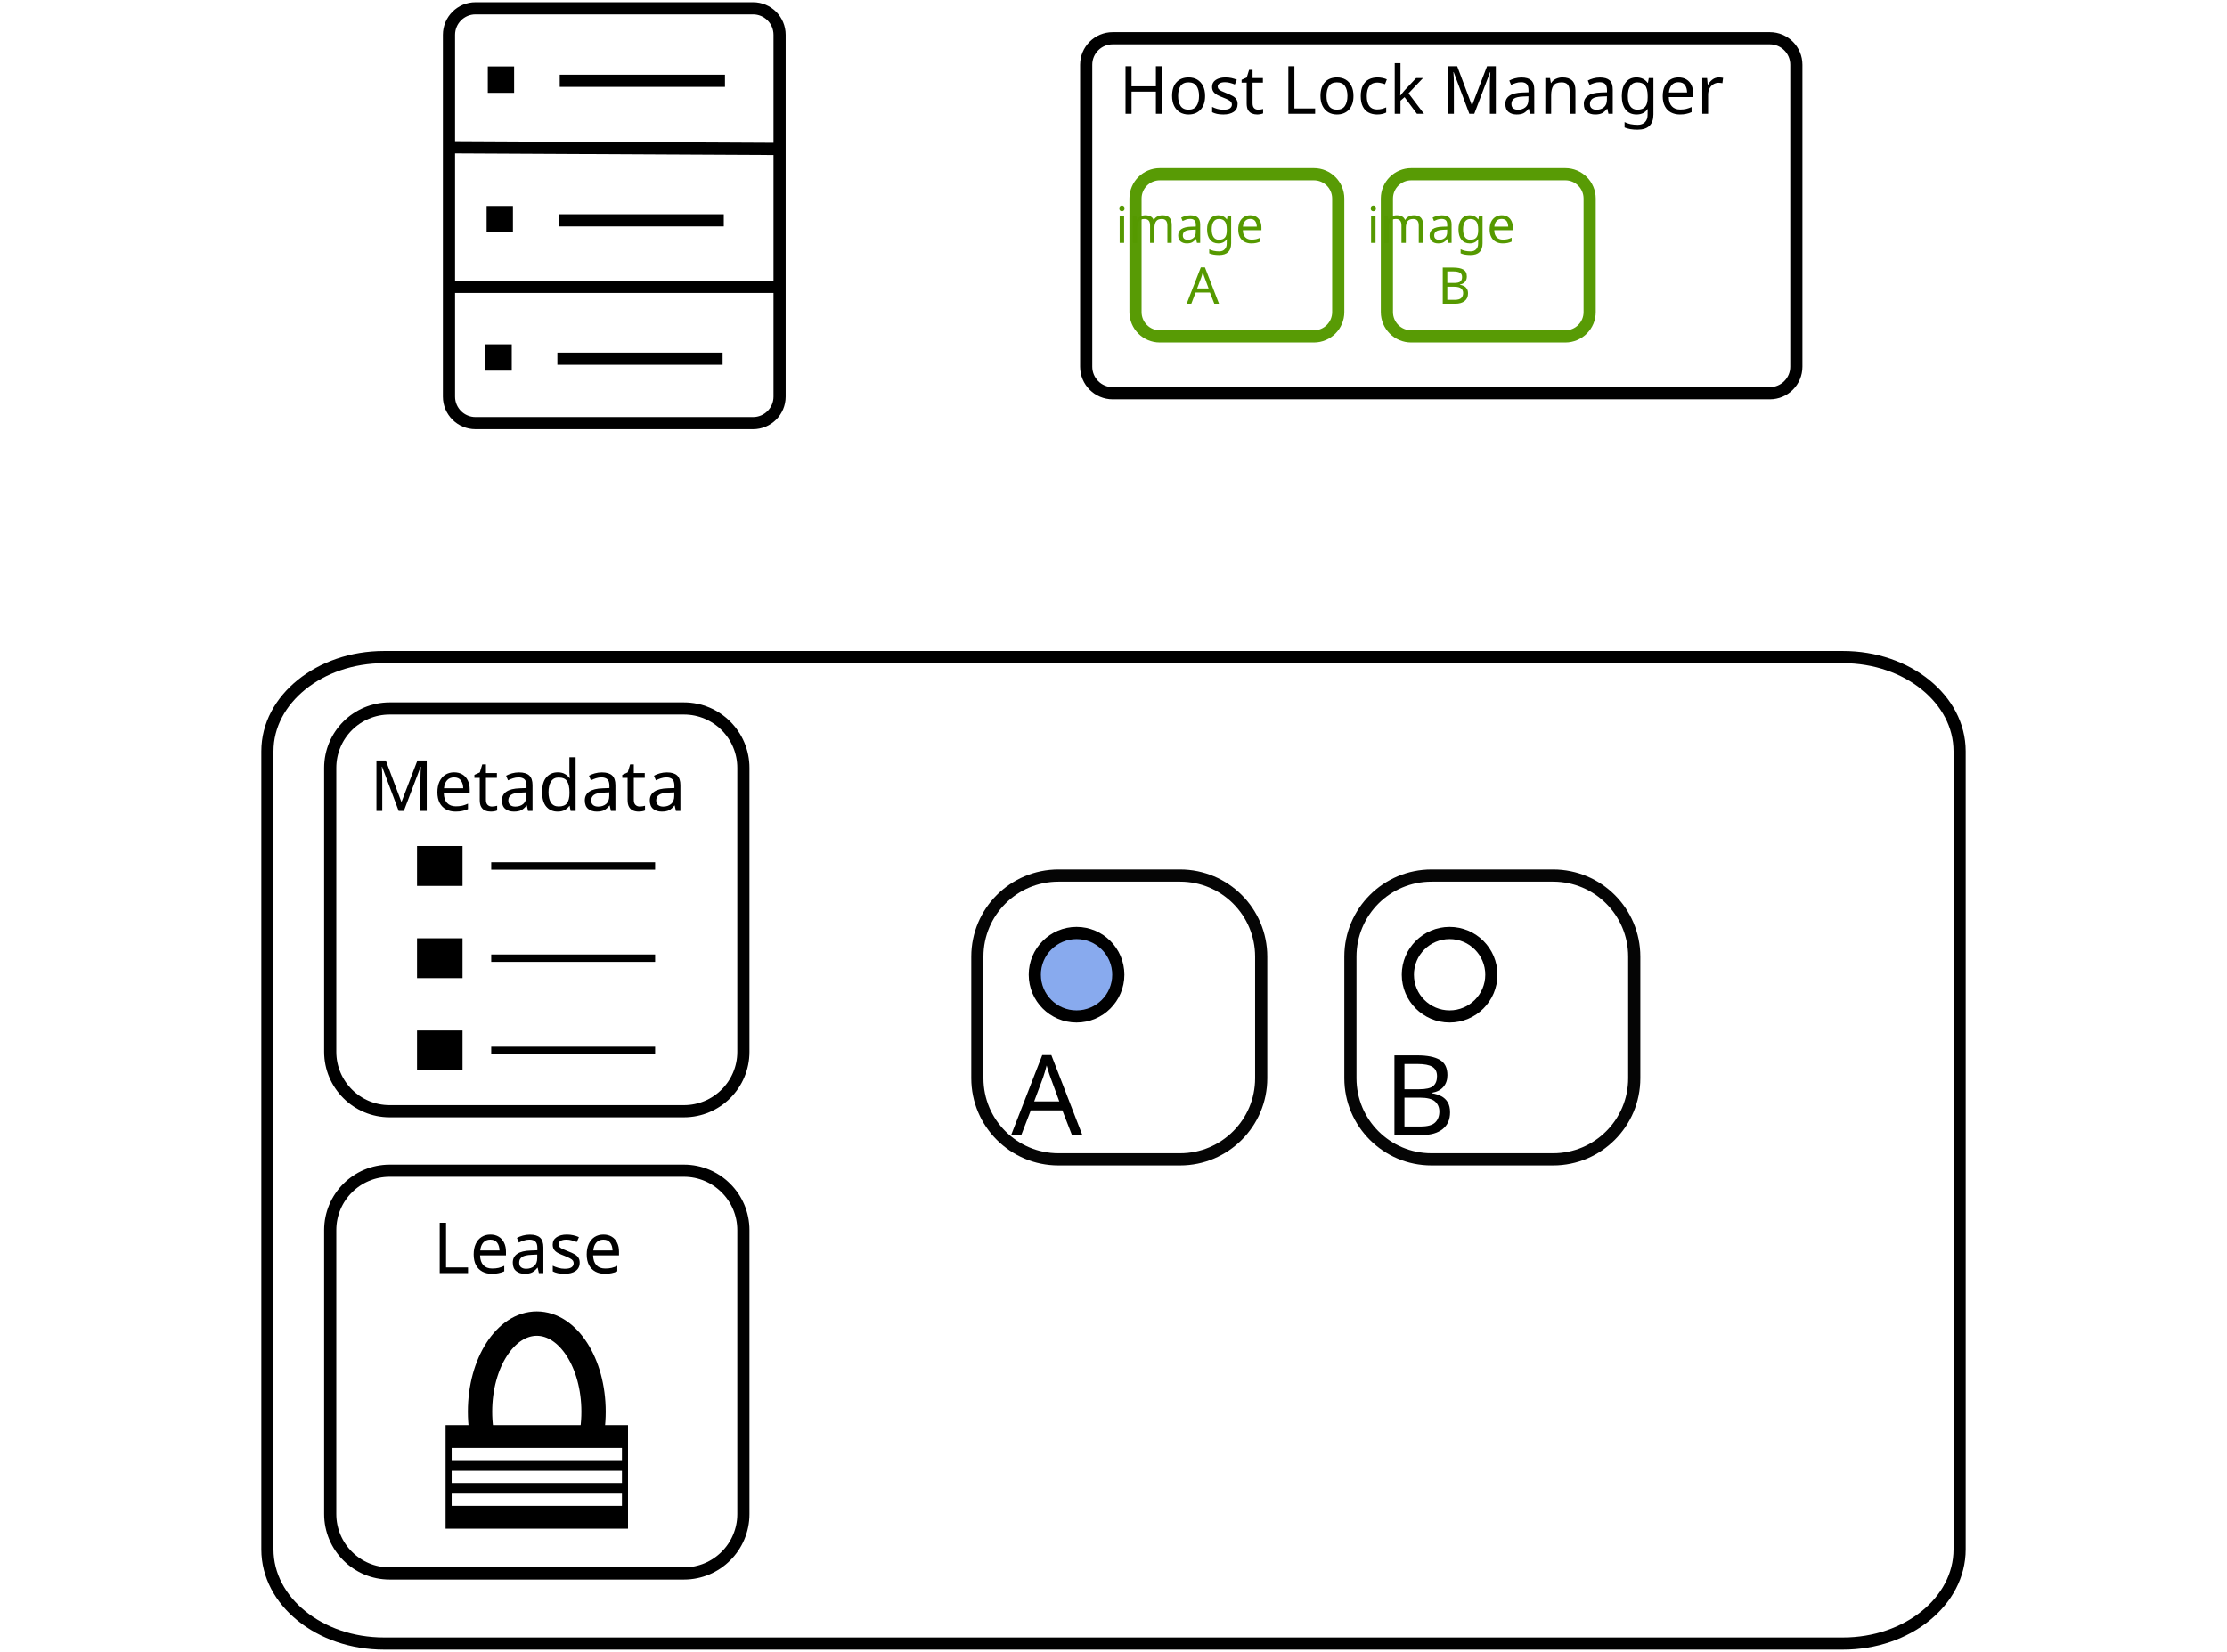
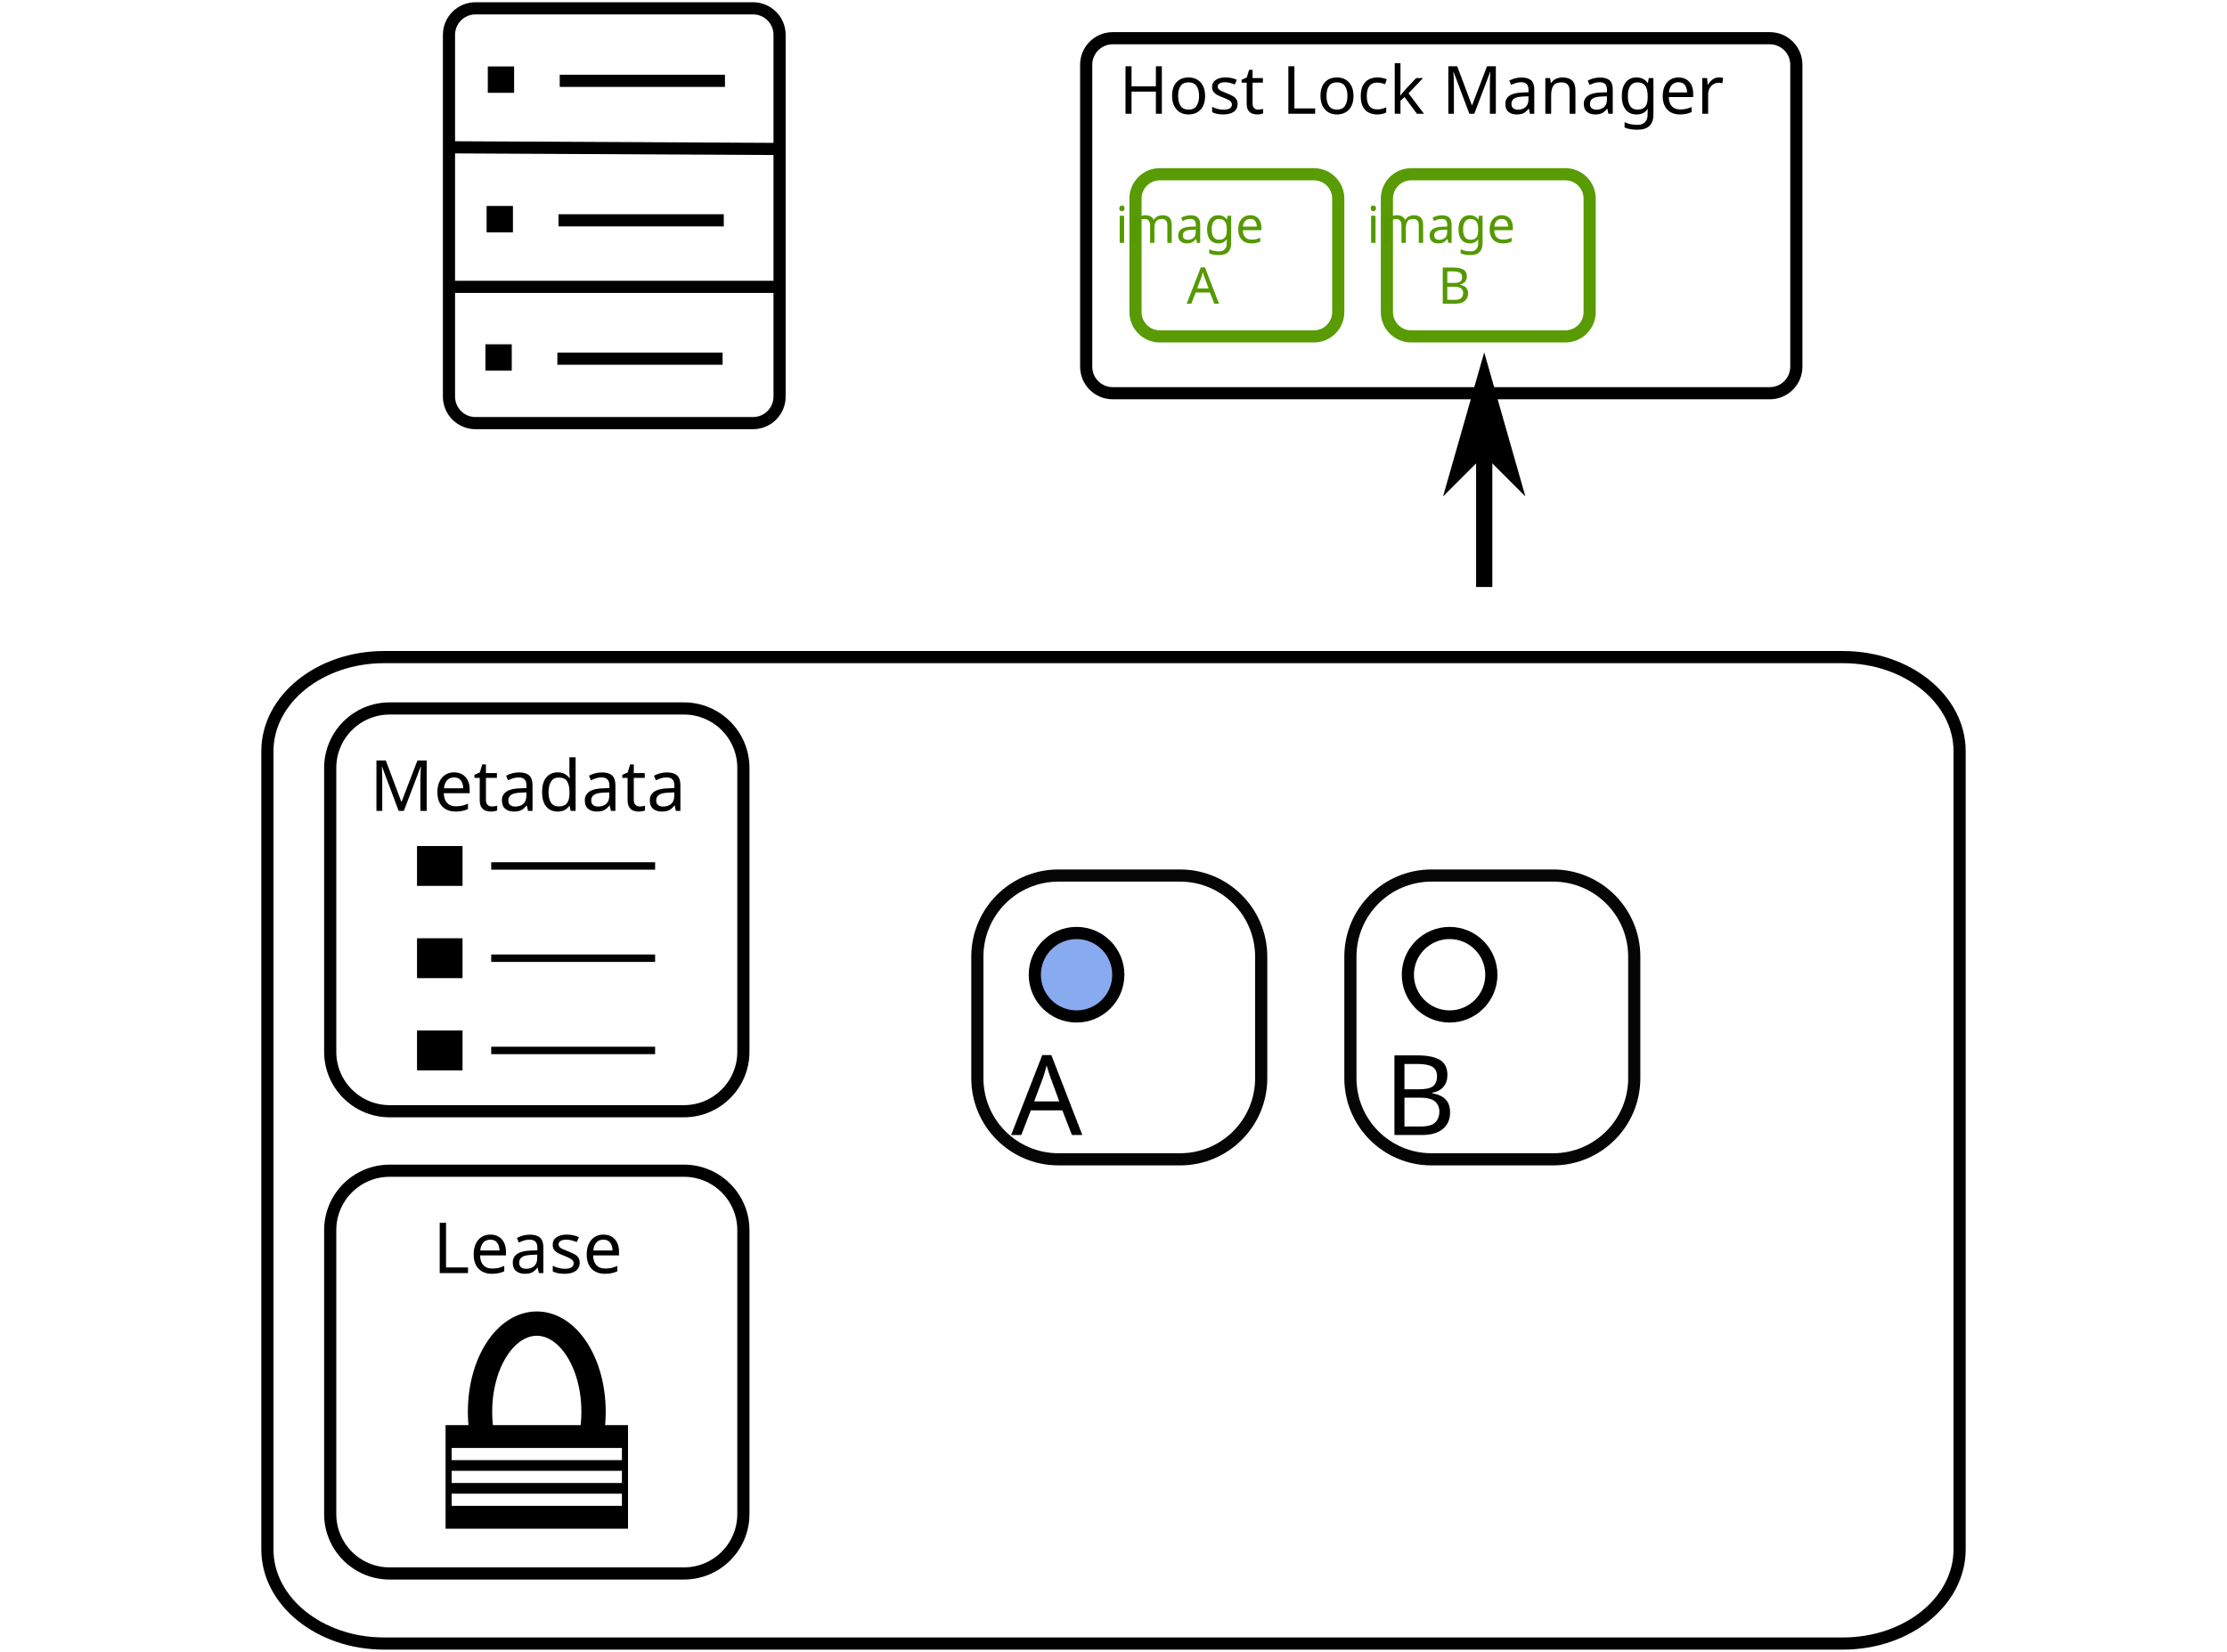
<svg xmlns="http://www.w3.org/2000/svg" xmlns:ns1="http://www.openswatchbook.org/uri/2009/osb" xmlns:xlink="http://www.w3.org/1999/xlink" width="155mm" height="115mm" id="svg5421" version="1.1" viewBox="0 0 549.213 407.48">
  <defs id="defs5423">
    <linearGradient id="linearGradient6380" ns1:paint="solid">
      <stop style="stop-color:#000000;stop-opacity:1;" offset="0" id="stop6382" />
    </linearGradient>
    <linearGradient id="linearGradient27637" ns1:paint="solid">
      <stop style="stop-color:#000000;stop-opacity:1;" offset="0" id="stop27639" />
    </linearGradient>
    <linearGradient id="linearGradient25183" ns1:paint="solid">
      <stop style="stop-color:#000000;stop-opacity:1;" offset="0" id="stop25185" />
    </linearGradient>
    <linearGradient id="linearGradient23743" ns1:paint="solid">
      <stop style="stop-color:#000000;stop-opacity:1;" offset="0" id="stop23745" />
    </linearGradient>
    <linearGradient id="linearGradient23686" ns1:paint="solid">
      <stop style="stop-color:#000000;stop-opacity:1;" offset="0" id="stop23688" />
    </linearGradient>
    <linearGradient id="linearGradient23674" ns1:paint="solid">
      <stop style="stop-color:#000000;stop-opacity:1;" offset="0" id="stop23676" />
    </linearGradient>
    <linearGradient id="linearGradient23616" ns1:paint="solid">
      <stop style="stop-color:#000000;stop-opacity:1;" offset="0" id="stop23618" />
    </linearGradient>
    <linearGradient id="linearGradient10726" ns1:paint="solid">
      <stop style="stop-color:#d8e7c4;stop-opacity:1;" offset="0" id="stop10728" />
    </linearGradient>
    <linearGradient id="linearGradient10700" ns1:paint="solid">
      <stop style="stop-color:#d8e7c4;stop-opacity:1;" offset="0" id="stop10702" />
    </linearGradient>
    <linearGradient id="white" ns1:paint="solid" gradientTransform="translate(530.4353,-315.9879)">
      <stop style="stop-color:#ffffff;stop-opacity:1;" offset="0" id="stop10475" />
    </linearGradient>
    <linearGradient id="linearGradient10426" ns1:paint="solid" gradientTransform="matrix(0.3427216,0,0,0.1792132,992.7705,184.803)">
      <stop style="stop-color:#000000;stop-opacity:1;" offset="0" id="stop10428" />
    </linearGradient>
    <linearGradient id="linearGradient10420" ns1:paint="solid">
      <stop style="stop-color:#559900;stop-opacity:1;" offset="0" id="stop10422" />
    </linearGradient>
    <linearGradient id="Black" ns1:paint="solid" gradientTransform="matrix(24.91375,0,0,20.37526,29328.13,-20628.865)">
      <stop style="stop-color:#000000;stop-opacity:1;" offset="0" id="stop10414" />
    </linearGradient>
    <linearGradient id="wood" ns1:paint="solid">
      <stop style="stop-color:#7e3817;stop-opacity:1;" offset="0" id="stop10387" />
    </linearGradient>
    <linearGradient id="grass" ns1:paint="solid">
      <stop style="stop-color:#ddee77;stop-opacity:1;" offset="0" id="stop10379" />
    </linearGradient>
    <linearGradient id="stars" ns1:paint="solid" gradientTransform="translate(125.7135,301.0877)">
      <stop style="stop-color:#e7f6d3;stop-opacity:1;" offset="0" id="stop10371" />
    </linearGradient>
    <linearGradient id="sky" ns1:paint="solid">
      <stop style="stop-color:#88aaee;stop-opacity:1;" offset="0" id="stop10363" />
    </linearGradient>
    <linearGradient id="leaves" ns1:paint="solid">
      <stop style="stop-color:#559900;stop-opacity:1;" offset="0" id="stop10355" />
    </linearGradient>
    <linearGradient xlink:href="#Black" id="linearGradient10704" x1="559.5" y1="-2" x2="860.5" y2="-2" gradientUnits="userSpaceOnUse" gradientTransform="matrix(1.391082,0,0,1.351853,-154.0943,-31.51596)" />
    <linearGradient xlink:href="#white" id="linearGradient12363" x1="310" y1="-102" x2="370" y2="-102" gradientUnits="userSpaceOnUse" gradientTransform="matrix(0.6998106,0,0,0.5637978,453.414,98.21244)" />
    <linearGradient xlink:href="#white" id="linearGradient12371" x1="310" y1="-92" x2="370" y2="-92" gradientUnits="userSpaceOnUse" gradientTransform="matrix(0.6998106,0,0,0.5637978,453.414,98.21244)" />
    <linearGradient xlink:href="#white" id="linearGradient12379" x1="310" y1="-82" x2="370" y2="-82" gradientUnits="userSpaceOnUse" gradientTransform="matrix(0.6998106,0,0,0.5637978,453.414,98.21244)" />
    <linearGradient xlink:href="#Black" id="linearGradient23622" gradientTransform="matrix(24.91375,0,0,20.37526,29328.13,-20628.865)" gradientUnits="userSpaceOnUse" />
    <linearGradient xlink:href="#Black" id="linearGradient23635" gradientTransform="matrix(0.3427216,0,0,0.1792132,992.7705,184.803)" gradientUnits="userSpaceOnUse" />
    <linearGradient xlink:href="#Black" id="linearGradient23637" gradientTransform="matrix(0.3427216,0,0,0.1792132,992.7705,184.803)" gradientUnits="userSpaceOnUse" />
    <linearGradient xlink:href="#Black" id="linearGradient23639" gradientTransform="matrix(0.3427216,0,0,0.1792132,992.7705,184.803)" gradientUnits="userSpaceOnUse" />
    <linearGradient xlink:href="#Black" id="linearGradient27721" gradientUnits="userSpaceOnUse" x1="667.57" y1="-10.141" x2="715.427" y2="-10.141" />
    <linearGradient xlink:href="#sky" id="linearGradient6384" x1="812.668" y1="-77.536" x2="836.26" y2="-77.536" gradientUnits="userSpaceOnUse" />
    <linearGradient xlink:href="#linearGradient10420" id="linearGradient23678" x1="838.5" y1="-258" x2="881.5" y2="-258" gradientUnits="userSpaceOnUse" gradientTransform="matrix(1.25,0,0,1,-211,2.999995)" />
    <linearGradient xlink:href="#linearGradient10420" id="linearGradient23720" gradientUnits="userSpaceOnUse" gradientTransform="translate(-26.06323,-59.06399)" x1="872.515" y1="-198.936" x2="909.612" y2="-198.936" />
    <linearGradient xlink:href="#linearGradient10420" id="linearGradient7827" gradientUnits="userSpaceOnUse" gradientTransform="translate(-26.06323,-59.06399)" x1="872.515" y1="-198.936" x2="909.612" y2="-198.936" />
    <linearGradient xlink:href="#linearGradient10420" id="linearGradient7833" gradientUnits="userSpaceOnUse" gradientTransform="translate(-26.06323,-59.06399)" x1="872.515" y1="-198.936" x2="909.612" y2="-198.936" />
    <linearGradient xlink:href="#linearGradient10420" id="linearGradient7887" gradientUnits="userSpaceOnUse" gradientTransform="translate(-27.06323,-56.064)" x1="872.515" y1="-198.936" x2="909.612" y2="-198.936" />
    <linearGradient xlink:href="#linearGradient10420" id="linearGradient9658" gradientUnits="userSpaceOnUse" gradientTransform="matrix(1.25,0,0,1,-149,2.999995)" x1="838.5" y1="-258" x2="881.5" y2="-258" />
    <linearGradient xlink:href="#linearGradient10420" id="linearGradient9790" gradientUnits="userSpaceOnUse" gradientTransform="translate(34.93677,-56.064)" x1="872.515" y1="-198.936" x2="909.612" y2="-198.936" />
+     <marker orient="auto" refY="0" refX="0" id="Arrow1Mstart" style="overflow:visible">
+       <path id="path15686" d="M 0,0 5,-5 -12.5,0 5,5 0,0 Z" style="fill:#000000;fill-opacity:1;fill-rule:evenodd;stroke:#000000;stroke-width:1pt;stroke-opacity:1" transform="matrix(0.4,0,0,0.4,4,0)" />
+     </marker>
  </defs>
  <g id="layer1" transform="translate(-558.968,317.9803)">
    <rect style="fill:none;fill-opacity:1;stroke:url(#linearGradient10704);stroke-width:3;stroke-miterlimit:4;stroke-dasharray:none;stroke-dashoffset:0;stroke-opacity:1" id="rect10698" width="417.325" height="243.333" x="624.912" y="-155.886" rx="28.757" ry="23.224" />
    <rect style="fill:none;fill-opacity:1;stroke:url(#Black);stroke-width:3;stroke-miterlimit:4;stroke-dasharray:none;stroke-dashoffset:0;stroke-opacity:1" id="rect10724" width="101.894" height="99.352" x="640.403" y="-143.217" rx="14.66" ry="14.66" />
    <g transform="matrix(0.8084141,0,0,0.7084931,-87.88351,37.19091)" id="g10748">
      <rect style="fill:url(#Black);fill-opacity:1;stroke:url(#Black);stroke-width:3.881;stroke-miterlimit:4;stroke-dasharray:none;stroke-dashoffset:0;stroke-opacity:1" id="rect10750" width="10" height="10" x="929.307" y="-140.568" />
      <path style="fill:none;fill-rule:evenodd;stroke:#000000;stroke-width:2.587;stroke-linecap:butt;stroke-linejoin:miter;stroke-miterlimit:4;stroke-dasharray:none;stroke-opacity:1" d="m 950,-135.568 50,0" id="path10752" />
    </g>
    <g id="g10754" transform="matrix(0.8084141,0,0,0.7084931,-87.88351,14.4378)">
      <rect y="-140.568" x="929.307" height="10" width="10" id="rect10756" style="fill:url(#Black);fill-opacity:1;stroke:url(#Black);stroke-width:3.881;stroke-miterlimit:4;stroke-dasharray:none;stroke-dashoffset:0;stroke-opacity:1" />
      <path id="path10758" d="m 950,-135.568 50,0" style="fill:none;fill-rule:evenodd;stroke:#000000;stroke-width:2.587;stroke-linecap:butt;stroke-linejoin:miter;stroke-miterlimit:4;stroke-dasharray:none;stroke-opacity:1" />
    </g>
    <g transform="matrix(0.8084141,0,0,0.7084931,-87.88351,-8.315307)" id="g10760">
      <rect style="fill:url(#Black);fill-opacity:1;stroke:url(#Black);stroke-width:3.881;stroke-miterlimit:4;stroke-dasharray:none;stroke-dashoffset:0;stroke-opacity:1" id="rect10762" width="10" height="10" x="929.307" y="-140.568" />
      <path style="fill:none;fill-rule:evenodd;stroke:#000000;stroke-width:2.587;stroke-linecap:butt;stroke-linejoin:miter;stroke-miterlimit:4;stroke-dasharray:none;stroke-opacity:1" d="m 950,-135.568 50,0" id="path10764" />
    </g>
    <text xml:space="preserve" style="font-style:normal;font-weight:normal;font-size:17.385px;line-height:125%;font-family:Sans;letter-spacing:0px;word-spacing:0px;fill:#000000;fill-opacity:1;stroke:none;stroke-width:1px;stroke-linecap:butt;stroke-linejoin:miter;stroke-opacity:1" x="650.252" y="-117.93" id="text10780" transform="scale(0.999785,1.000215)">
      <tspan id="tspan10782" x="650.252" y="-117.93">Metadata</tspan>
    </text>
    <rect style="fill:url(#linearGradient23639);fill-opacity:1.0;stroke:url(#linearGradient23637);stroke-width:3;stroke-miterlimit:4;stroke-dasharray:none;stroke-dashoffset:0;stroke-opacity:1" id="rect12349" width="41.989" height="22.552" x="670.355" y="35.067" />
    <rect style="fill:none;fill-opacity:1;stroke:url(#linearGradient23635);stroke-width:6;stroke-miterlimit:4;stroke-dasharray:none;stroke-dashoffset:0;stroke-opacity:1" id="rect12351" width="27.992" height="43.452" x="677.353" y="8.529" ry="25" rx="25" />
    <path style="fill:none;fill-rule:evenodd;stroke:url(#linearGradient12363);stroke-width:3;stroke-linecap:butt;stroke-linejoin:miter;stroke-miterlimit:4;stroke-dasharray:none;stroke-opacity:1" d="m 670.355,40.705 41.989,0" id="path12357" />
    <path style="fill:none;fill-rule:evenodd;stroke:url(#linearGradient12371);stroke-width:3;stroke-linecap:butt;stroke-linejoin:miter;stroke-miterlimit:4;stroke-dasharray:none;stroke-opacity:1" d="m 670.355,46.343 41.989,0" id="path12365" />
    <path style="fill:none;fill-rule:evenodd;stroke:url(#linearGradient12379);stroke-width:3;stroke-linecap:butt;stroke-linejoin:miter;stroke-miterlimit:4;stroke-dasharray:none;stroke-opacity:1" d="m 670.355,51.981 41.989,0" id="path12373" />
    <rect ry="14.66" rx="14.66" y="-29.189" x="640.403" height="99.352" width="101.894" id="rect10712" style="fill:none;fill-opacity:1;stroke:url(#linearGradient23622);stroke-width:3;stroke-miterlimit:4;stroke-dasharray:none;stroke-dashoffset:0;stroke-opacity:1" />
    <text transform="scale(0.999785,1.000215)" id="text10732" y="-3.927" x="665.864" style="font-style:normal;font-variant:normal;font-weight:normal;font-stretch:normal;font-size:17.384px;line-height:125%;font-family:Sans;-inkscape-font-specification:'Sans, Normal';text-align:start;letter-spacing:0px;word-spacing:0px;writing-mode:lr-tb;text-anchor:start;fill:url(#linearGradient27721);fill-opacity:1.0;stroke:none;stroke-width:1px;stroke-linecap:butt;stroke-linejoin:miter;stroke-opacity:1" xml:space="preserve">
      <tspan id="tspan10748" x="665.864" y="-3.927" style="fill:url(#linearGradient27721);fill-opacity:1.0">Lease</tspan>
    </text>
    <g id="g23510" transform="matrix(1.094587,0,0,1.094612,209.919,-78.24613)">
      <rect ry="5.975" rx="5.975" style="fill:none;stroke:#000000;stroke-width:2.741;stroke-miterlimit:4;stroke-dasharray:none;stroke-opacity:1" y="-217.137" x="420.043" height="93.477" width="74.486" id="rect3344" />
      <path id="path4148" d="m 420.057,-154.369 74.27,0" style="fill:none;fill-rule:evenodd;stroke:#000000;stroke-width:2.741;stroke-linecap:butt;stroke-linejoin:miter;stroke-miterlimit:4;stroke-dasharray:none;stroke-opacity:1" />
      <path id="path4150" d="m 420.057,-185.818 74.458,0.377" style="fill:none;fill-rule:evenodd;stroke:#000000;stroke-width:2.741;stroke-linecap:butt;stroke-linejoin:miter;stroke-miterlimit:4;stroke-dasharray:none;stroke-opacity:1" />
      <g transform="matrix(0.7445449,0,0,0.7460439,530.1401,-932.0874)" id="g4190">
        <rect style="fill:#000000;fill-opacity:1;stroke:#000000;stroke-width:3.677;stroke-miterlimit:4;stroke-dasharray:none;stroke-opacity:1" id="rect4182" width="4.286" height="4.286" x="-134.286" y="977.719" />
        <path style="fill:none;fill-rule:evenodd;stroke:#000000;stroke-width:3.677;stroke-linecap:butt;stroke-linejoin:miter;stroke-miterlimit:4;stroke-dasharray:none;stroke-opacity:1" d="m -114.357,980.219 50,0" id="path4188" />
      </g>
      <g id="g4194" transform="matrix(0.7445449,0,0,0.7460439,529.8742,-900.6471)">
        <rect y="977.719" x="-134.286" height="4.286" width="4.286" id="rect4196" style="fill:#000000;fill-opacity:1;stroke:#000000;stroke-width:3.677;stroke-miterlimit:4;stroke-dasharray:none;stroke-opacity:1" />
        <path id="path4198" d="m -114.357,980.219 50,0" style="fill:none;fill-rule:evenodd;stroke:#000000;stroke-width:3.677;stroke-linecap:butt;stroke-linejoin:miter;stroke-miterlimit:4;stroke-dasharray:none;stroke-opacity:1" />
      </g>
      <g transform="matrix(0.7445449,0,0,0.7460439,529.6083,-869.4731)" id="g4200">
        <rect style="fill:#000000;fill-opacity:1;stroke:#000000;stroke-width:3.677;stroke-miterlimit:4;stroke-dasharray:none;stroke-opacity:1" id="rect4202" width="4.286" height="4.286" x="-134.286" y="977.719" />
        <path style="fill:none;fill-rule:evenodd;stroke:#000000;stroke-width:3.677;stroke-linecap:butt;stroke-linejoin:miter;stroke-miterlimit:4;stroke-dasharray:none;stroke-opacity:1" d="m -114.357,980.219 50,0" id="path4204" />
      </g>
    </g>
    <g id="g23576" transform="matrix(1.094587,0,0,1.094612,-78.84528,-8.805445)">
      <rect ry="5.975" rx="5.975" y="-273.838" x="827.422" height="80" width="160" id="rect23524" style="opacity:1;fill:none;fill-opacity:1;stroke:#000000;stroke-width:2.741;stroke-miterlimit:4;stroke-dasharray:none;stroke-dashoffset:0;stroke-opacity:1" />
      <text id="text23526" y="-256.812" x="834.828" style="font-style:normal;font-variant:normal;font-weight:normal;font-stretch:normal;font-size:15px;line-height:125%;font-family:Sans;-inkscape-font-specification:'Sans, Normal';text-align:start;letter-spacing:0px;word-spacing:0px;writing-mode:lr-tb;text-anchor:start;fill:#000000;fill-opacity:1;stroke:none;stroke-width:1px;stroke-linecap:butt;stroke-linejoin:miter;stroke-opacity:1" xml:space="preserve">
        <tspan y="-256.812" x="834.828" id="tspan23574">Host Lock Manager</tspan>
      </text>
    </g>
    <rect style="opacity:0.98;fill:none;fill-opacity:1;stroke:#000000;stroke-width:3;stroke-miterlimit:4;stroke-dasharray:none;stroke-dashoffset:0;stroke-opacity:1" id="rect23741" width="70" height="70" x="800" y="-102" rx="20" ry="20" />
    <circle style="opacity:1;fill:url(#linearGradient6384);fill-opacity:1.0;stroke:#000000;stroke-width:3;stroke-miterlimit:4;stroke-dasharray:none;stroke-dashoffset:0;stroke-opacity:1" id="path27635" cx="824.464" cy="-77.536" r="10.296" />
    <rect ry="20" rx="20" y="-102" x="892" height="70" width="70" id="rect4249" style="opacity:0.98;fill:none;fill-opacity:1;stroke:#000000;stroke-width:3;stroke-miterlimit:4;stroke-dasharray:none;stroke-dashoffset:0;stroke-opacity:1" />
    <circle r="10.296" cy="-77.536" cx="916.464" id="circle4251" style="opacity:1;fill:none;fill-opacity:1;stroke:#000000;stroke-width:3;stroke-miterlimit:4;stroke-dasharray:none;stroke-dashoffset:0;stroke-opacity:1" />
    <text xml:space="preserve" style="font-style:normal;font-weight:normal;font-size:27.5px;line-height:125%;font-family:Sans;text-align:center;letter-spacing:0px;word-spacing:0px;text-anchor:middle;fill:#000000;fill-opacity:1;stroke:none;stroke-width:1px;stroke-linecap:butt;stroke-linejoin:miter;stroke-opacity:1" x="835" y="-38" id="text4255">
      <tspan id="tspan4257" x="835" y="-38">A</tspan>
    </text>
    <text id="text4259" y="-38" x="927" style="font-style:normal;font-variant:normal;font-weight:normal;font-stretch:normal;font-size:27.5px;line-height:125%;font-family:Sans;-inkscape-font-specification:'Sans, Normal';text-align:center;letter-spacing:0px;word-spacing:0px;writing-mode:lr-tb;text-anchor:middle;fill:#000000;fill-opacity:1;stroke:none;stroke-width:1px;stroke-linecap:butt;stroke-linejoin:miter;stroke-opacity:1" xml:space="preserve">
      <tspan id="tspan4263" x="927" y="-38">B</tspan>
    </text>
    <rect style="opacity:0.98;fill:none;fill-opacity:1;stroke:url(#linearGradient23678);stroke-width:3;stroke-miterlimit:4;stroke-dasharray:none;stroke-dashoffset:0;stroke-opacity:1" id="rect23672" width="50" height="40" x="839" y="-275" rx="6" ry="6" />
    <text xml:space="preserve" style="font-style:normal;font-weight:normal;font-size:12.5px;line-height:125%;font-family:Sans;text-align:center;letter-spacing:0px;word-spacing:0px;text-anchor:middle;fill:url(#linearGradient7887);fill-opacity:1;stroke:none;stroke-width:1px;stroke-linecap:butt;stroke-linejoin:miter;stroke-opacity:1;-inkscape-font-specification:'Sans, Normal';font-stretch:normal;font-variant:normal;writing-mode:lr;" x="863.744" y="-258.064" id="text23680">
      <tspan id="tspan7890" x="863.744">image</tspan>
      <tspan id="tspan7892" x="863.744" dy="1.2em">A</tspan>
    </text>
    <rect ry="6" rx="6" y="-275" x="901" height="40" width="50" id="rect9650" style="opacity:0.98;fill:none;fill-opacity:1;stroke:url(#linearGradient9658);stroke-width:3;stroke-miterlimit:4;stroke-dasharray:none;stroke-dashoffset:0;stroke-opacity:1" />
    <text id="text9652" y="-258.064" x="925.744" style="font-style:normal;font-variant:normal;font-weight:normal;font-stretch:normal;font-size:12.5px;line-height:125%;font-family:Sans;-inkscape-font-specification:'Sans, Normal';text-align:center;letter-spacing:0px;word-spacing:0px;writing-mode:lr;text-anchor:middle;fill:url(#linearGradient9790);fill-opacity:1;stroke:none;stroke-width:1px;stroke-linecap:butt;stroke-linejoin:miter;stroke-opacity:1;" xml:space="preserve">
      <tspan id="tspan9792" x="925.744">image</tspan>
      <tspan id="tspan9794" x="925.744" dy="1.2em">B</tspan>
    </text>
+     <path style="fill:none;fill-rule:evenodd;stroke:#000000;stroke-width:4;stroke-linecap:butt;stroke-linejoin:miter;stroke-miterlimit:4;stroke-dasharray:none;stroke-opacity:1;marker-start:url(#Arrow1Mstart)" d="m 925,-223.18 0,50" id="path28661" />
  </g>
</svg>
